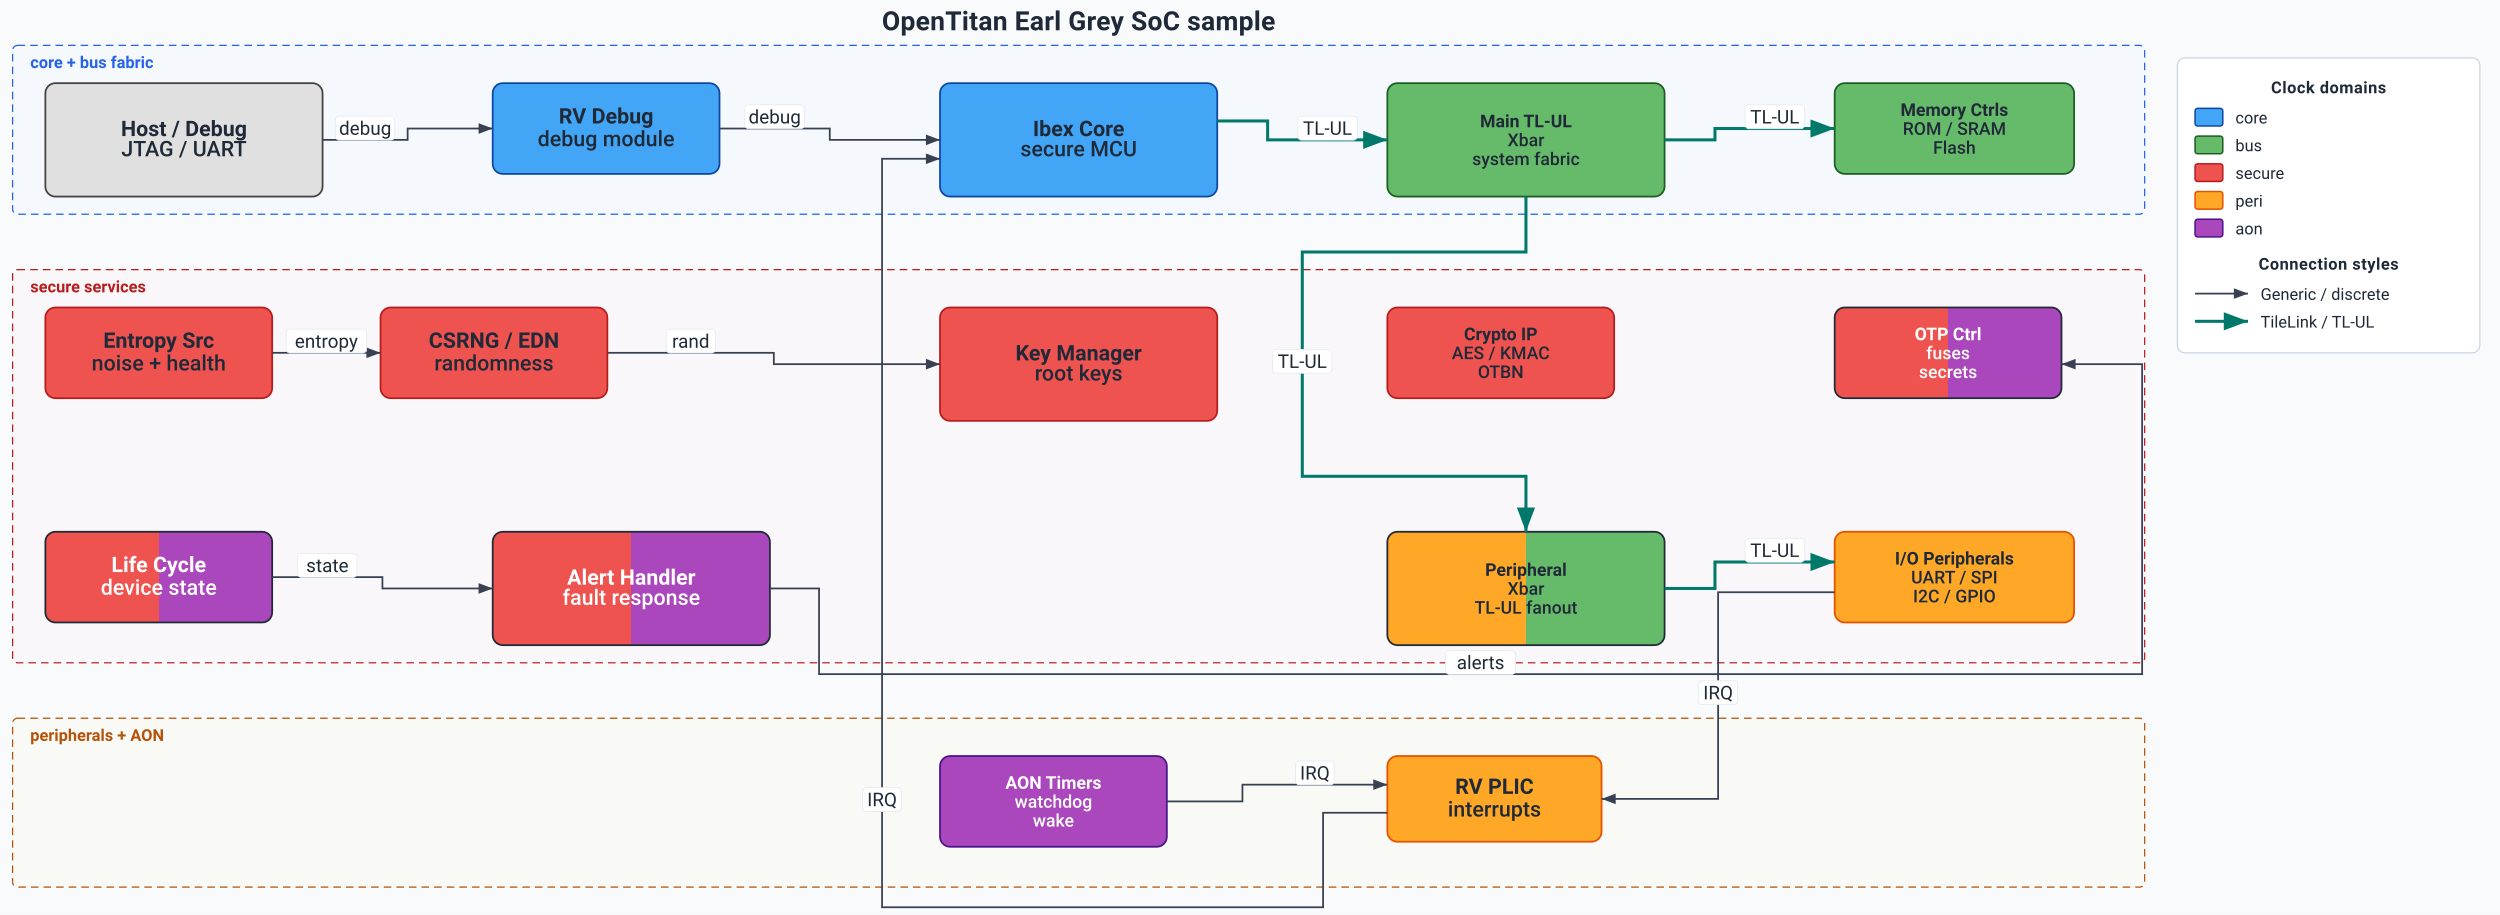
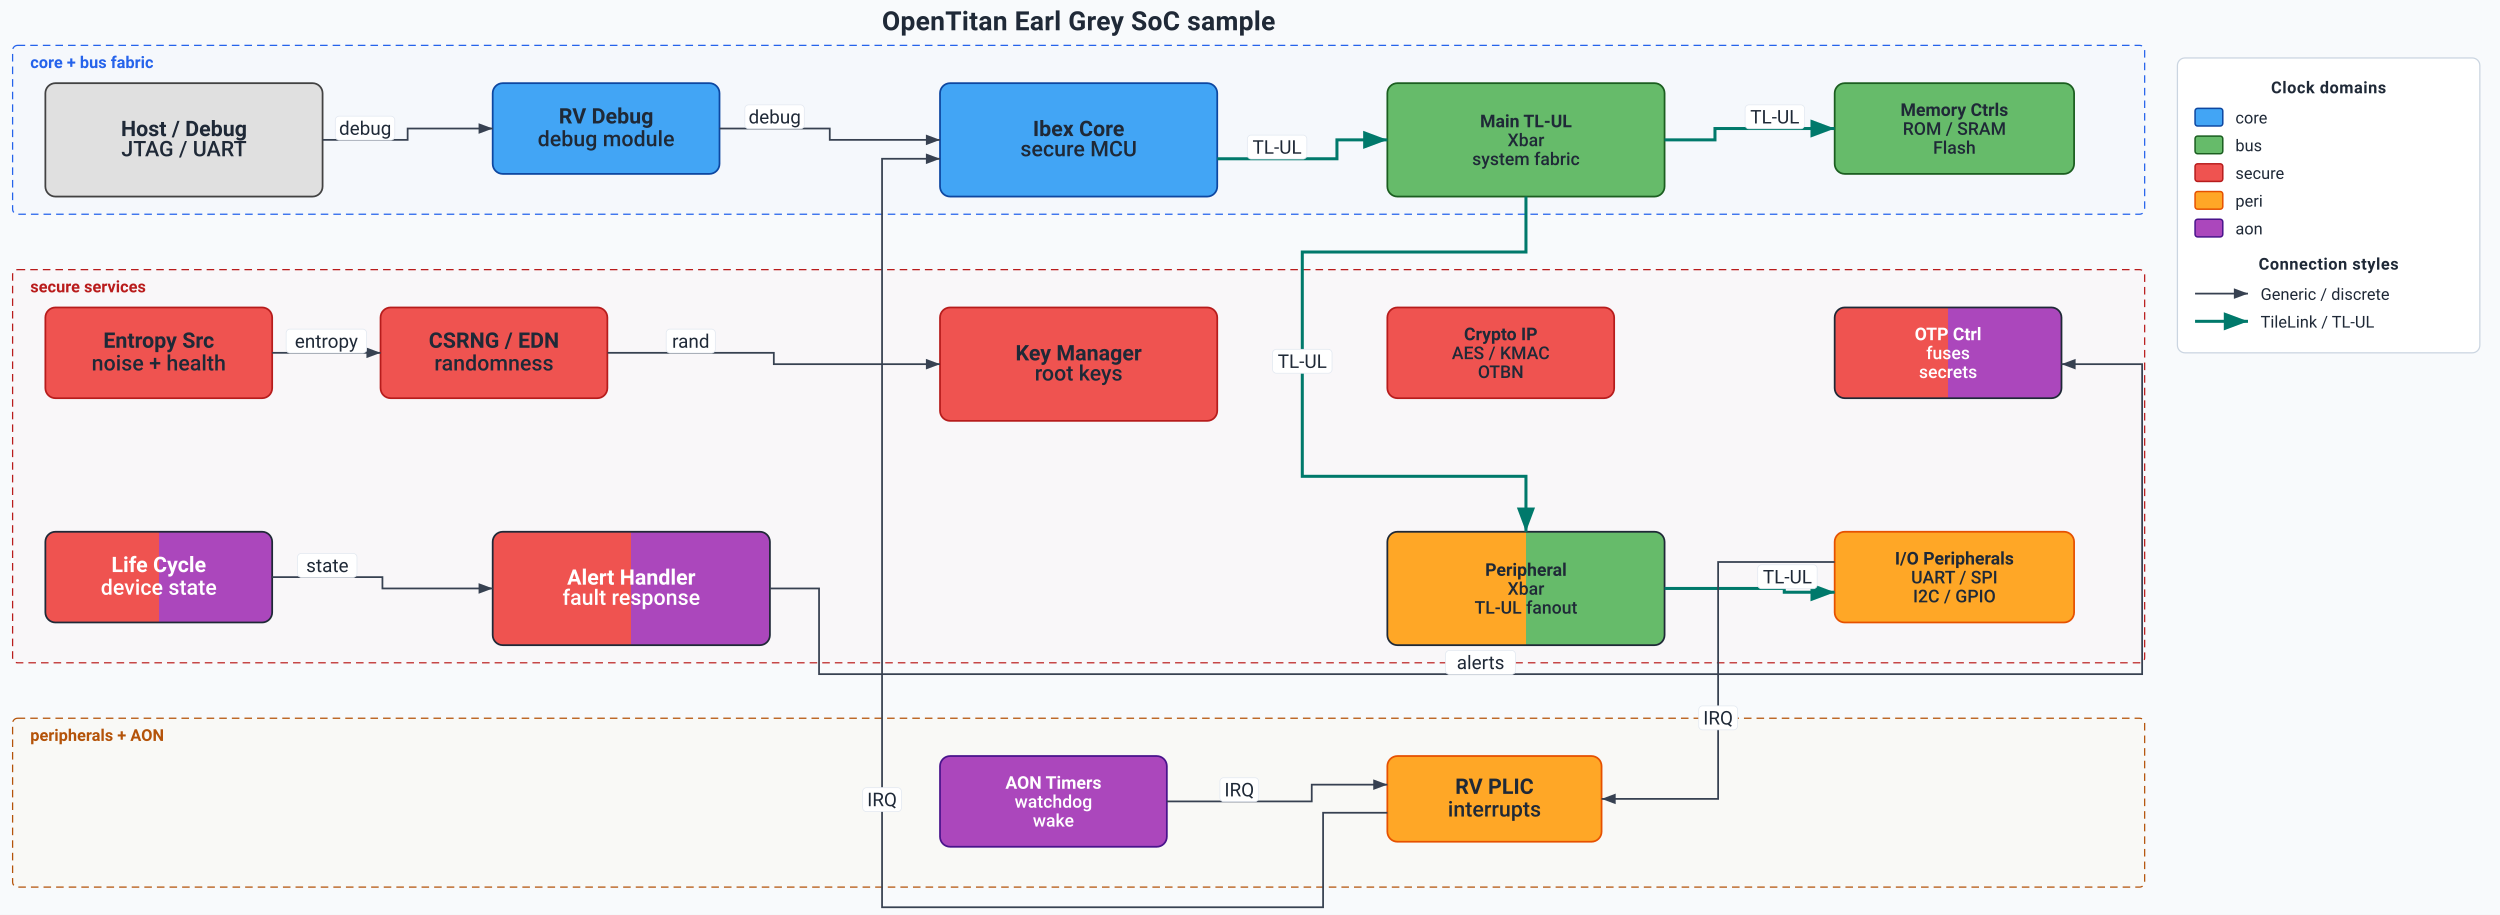
<svg xmlns="http://www.w3.org/2000/svg" width="1984" height="726" viewBox="0 0 1984 726" font-family="ui-sans-serif, system-ui, -apple-system, 'Segoe UI', Roboto, 'Helvetica Neue', Arial, sans-serif" style="background:#f8fafc">
  <defs>
    <marker id="ah-solid" markerWidth="9" markerHeight="9" refX="8" refY="3" orient="auto">
      <path d="M0,0 L0,6 L8,3 z" fill="#1f2937" />
    </marker>
    <marker id="ah-thin" markerWidth="9" markerHeight="9" refX="8" refY="3" orient="auto">
      <path d="M0,0 L0,6 L8,3 z" fill="#374151" />
    </marker>
    <marker id="ah-stream" markerWidth="9" markerHeight="9" refX="8" refY="3" orient="auto">
      <path d="M0,0 L0,6 L8,3 z" fill="#5C5C00" />
    </marker>
    <marker id="ah-axil" markerWidth="9" markerHeight="9" refX="8" refY="3" orient="auto">
      <path d="M0,0 L0,6 L8,3 z" fill="#0D47A1" />
    </marker>
    <marker id="ah-tilelink" markerWidth="9" markerHeight="9" refX="8" refY="3" orient="auto">
      <path d="M0,0 L0,6 L8,3 z" fill="#00796B" />
    </marker>
    <marker id="ah-cdc" markerWidth="9" markerHeight="9" refX="8" refY="3" orient="auto">
      <path d="M0,0 L0,6 L8,3 z" fill="#6A1B9A" />
    </marker>
    <marker id="ah-open" markerWidth="9" markerHeight="9" refX="8" refY="3" orient="auto">
      <path d="M0.5,0.5 L0.5,5.5 L8,3 z" fill="#f8fafc" stroke="#1f2937" stroke-width="1" />
    </marker>
    <linearGradient id="grad-otp_ctrl" x1="0%" y1="0%" x2="100%" y2="0%">
      <stop offset="50%" stop-color="#EF5350" />
      <stop offset="50%" stop-color="#AB47BC" />
    </linearGradient>
    <linearGradient id="grad-lc_ctrl" x1="0%" y1="0%" x2="100%" y2="0%">
      <stop offset="50%" stop-color="#EF5350" />
      <stop offset="50%" stop-color="#AB47BC" />
    </linearGradient>
    <linearGradient id="grad-alert_handler" x1="0%" y1="0%" x2="100%" y2="0%">
      <stop offset="50%" stop-color="#EF5350" />
      <stop offset="50%" stop-color="#AB47BC" />
    </linearGradient>
    <linearGradient id="grad-xbar_peri" x1="0%" y1="0%" x2="100%" y2="0%">
      <stop offset="50%" stop-color="#FFA726" />
      <stop offset="50%" stop-color="#66BB6A" />
    </linearGradient>
  </defs>
  <rect width="1984" height="726" fill="#f8fafc" id="_canvas_bg" />
  <text x="856.0" y="24" text-anchor="middle" font-size="21" font-weight="600" fill="#1f2937" letter-spacing="0.2">OpenTitan Earl Grey SoC sample</text>
  <rect id="band_core_bus" x="10" y="36" width="1692" height="134" fill="#DBEAFE" fill-opacity="0.1" stroke="#2563EB" stroke-width="1" stroke-dasharray="6,4" rx="4" />
  <text x="24" y="54" font-size="13" font-weight="700" fill="#2563EB">core + bus fabric</text>
  <rect id="band_secure_services" x="10" y="214" width="1692" height="312" fill="#FEE2E2" fill-opacity="0.1" stroke="#B91C1C" stroke-width="1" stroke-dasharray="6,4" rx="4" />
  <text x="24" y="232" font-size="13" font-weight="700" fill="#B91C1C">secure services</text>
  <rect id="band_peripheral_aon" x="10" y="570" width="1692" height="134" fill="#FEF3C7" fill-opacity="0.1" stroke="#B45309" stroke-width="1" stroke-dasharray="6,4" rx="4" />
  <text x="24" y="588" font-size="13" font-weight="700" fill="#B45309">peripherals + AON</text>
  <rect id="host" x="36" y="66" width="220" height="90" fill="#E0E0E0" stroke="#424242" stroke-width="1.4" rx="8" />
  <text x="146" y="108" text-anchor="middle" font-size="17" font-weight="600" fill="#1f2937">Host / Debug</text>
  <text x="146" y="124" text-anchor="middle" font-size="17" font-weight="500" fill="#1f2937">JTAG / UART</text>
  <rect id="rv_dm" x="391" y="66" width="180" height="72" fill="#42A5F5" stroke="#0D47A1" stroke-width="1.4" rx="8" />
  <text x="481" y="98" text-anchor="middle" font-size="17" font-weight="600" fill="#1f2937">RV Debug</text>
  <text x="481" y="116" text-anchor="middle" font-size="17" font-weight="500" fill="#1f2937">debug module</text>
  <rect id="ibex" x="746" y="66" width="220" height="90" fill="#42A5F5" stroke="#0D47A1" stroke-width="1.4" rx="8" />
  <text x="856" y="108" text-anchor="middle" font-size="17" font-weight="600" fill="#1f2937">Ibex Core</text>
  <text x="856" y="124" text-anchor="middle" font-size="17" font-weight="500" fill="#1f2937">secure MCU</text>
  <rect id="xbar_main" x="1101" y="66" width="220" height="90" fill="#66BB6A" stroke="#1B5E20" stroke-width="1.4" rx="8" />
  <text x="1211" y="101" text-anchor="middle" font-size="14" font-weight="600" fill="#1f2937">Main TL-UL</text>
  <text x="1211" y="116" text-anchor="middle" font-size="14" font-weight="500" fill="#1f2937">Xbar</text>
  <text x="1211" y="131" text-anchor="middle" font-size="14" font-weight="500" fill="#1f2937">system fabric</text>
  <rect id="mem_ctrls" x="1456" y="66" width="190" height="72" fill="#66BB6A" stroke="#1B5E20" stroke-width="1.4" rx="8" />
  <text x="1551" y="92" text-anchor="middle" font-size="14" font-weight="600" fill="#1f2937">Memory Ctrls</text>
  <text x="1551" y="107" text-anchor="middle" font-size="14" font-weight="500" fill="#1f2937">ROM / SRAM</text>
  <text x="1551" y="122" text-anchor="middle" font-size="14" font-weight="500" fill="#1f2937">Flash</text>
  <rect id="entropy" x="36" y="244" width="180" height="72" fill="#EF5350" stroke="#B71C1C" stroke-width="1.4" rx="8" />
  <text x="126" y="276" text-anchor="middle" font-size="17" font-weight="600" fill="#1f2937">Entropy Src</text>
  <text x="126" y="294" text-anchor="middle" font-size="17" font-weight="500" fill="#1f2937">noise + health</text>
  <rect id="csrng_edn" x="302" y="244" width="180" height="72" fill="#EF5350" stroke="#B71C1C" stroke-width="1.4" rx="8" />
  <text x="392" y="276" text-anchor="middle" font-size="17" font-weight="600" fill="#1f2937">CSRNG / EDN</text>
  <text x="392" y="294" text-anchor="middle" font-size="17" font-weight="500" fill="#1f2937">randomness</text>
  <rect id="keymgr" x="746" y="244" width="220" height="90" fill="#EF5350" stroke="#B71C1C" stroke-width="1.4" rx="8" />
  <text x="856" y="286" text-anchor="middle" font-size="17" font-weight="600" fill="#1f2937">Key Manager</text>
  <text x="856" y="302" text-anchor="middle" font-size="17" font-weight="500" fill="#1f2937">root keys</text>
  <rect id="crypto" x="1101" y="244" width="180" height="72" fill="#EF5350" stroke="#B71C1C" stroke-width="1.4" rx="8" />
  <text x="1191" y="270" text-anchor="middle" font-size="14" font-weight="600" fill="#1f2937">Crypto IP</text>
  <text x="1191" y="285" text-anchor="middle" font-size="14" font-weight="500" fill="#1f2937">AES / KMAC</text>
  <text x="1191" y="300" text-anchor="middle" font-size="14" font-weight="500" fill="#1f2937">OTBN</text>
  <rect id="otp_ctrl" x="1456" y="244" width="180" height="72" fill="url(#grad-otp_ctrl)" stroke="#1f2937" stroke-width="1.4" rx="8" />
  <text x="1546" y="270" text-anchor="middle" font-size="14" font-weight="600" fill="#ffffff">OTP Ctrl</text>
  <text x="1546" y="285" text-anchor="middle" font-size="14" font-weight="500" fill="#ffffff">fuses</text>
  <text x="1546" y="300" text-anchor="middle" font-size="14" font-weight="500" fill="#ffffff">secrets</text>
  <rect id="lc_ctrl" x="36" y="422" width="180" height="72" fill="url(#grad-lc_ctrl)" stroke="#1f2937" stroke-width="1.4" rx="8" />
  <text x="126" y="454" text-anchor="middle" font-size="17" font-weight="600" fill="#ffffff">Life Cycle</text>
  <text x="126" y="472" text-anchor="middle" font-size="17" font-weight="500" fill="#ffffff">device state</text>
  <rect id="alert_handler" x="391" y="422" width="220" height="90" fill="url(#grad-alert_handler)" stroke="#1f2937" stroke-width="1.4" rx="8" />
  <text x="501" y="464" text-anchor="middle" font-size="17" font-weight="600" fill="#ffffff">Alert Handler</text>
  <text x="501" y="480" text-anchor="middle" font-size="17" font-weight="500" fill="#ffffff">fault response</text>
  <rect id="xbar_peri" x="1101" y="422" width="220" height="90" fill="url(#grad-xbar_peri)" stroke="#1f2937" stroke-width="1.4" rx="8" />
  <text x="1211" y="457" text-anchor="middle" font-size="14" font-weight="600" fill="#1f2937">Peripheral</text>
  <text x="1211" y="472" text-anchor="middle" font-size="14" font-weight="500" fill="#1f2937">Xbar</text>
  <text x="1211" y="487" text-anchor="middle" font-size="14" font-weight="500" fill="#1f2937">TL-UL fanout</text>
  <rect id="peripherals" x="1456" y="422" width="190" height="72" fill="#FFA726" stroke="#E65100" stroke-width="1.4" rx="8" />
  <text x="1551" y="448" text-anchor="middle" font-size="14" font-weight="600" fill="#1f2937">I/O Peripherals</text>
  <text x="1551" y="463" text-anchor="middle" font-size="14" font-weight="500" fill="#1f2937">UART / SPI</text>
  <text x="1551" y="478" text-anchor="middle" font-size="14" font-weight="500" fill="#1f2937">I2C / GPIO</text>
  <rect id="aon_timer" x="746" y="600" width="180" height="72" fill="#AB47BC" stroke="#4A148C" stroke-width="1.4" rx="8" />
  <text x="836" y="626" text-anchor="middle" font-size="14" font-weight="600" fill="#ffffff">AON Timers</text>
  <text x="836" y="641" text-anchor="middle" font-size="14" font-weight="500" fill="#ffffff">watchdog</text>
  <text x="836" y="656" text-anchor="middle" font-size="14" font-weight="500" fill="#ffffff">wake</text>
  <rect id="rv_plic" x="1101" y="600" width="170" height="68" fill="#FFA726" stroke="#E65100" stroke-width="1.4" rx="8" />
  <text x="1186" y="630" text-anchor="middle" font-size="17" font-weight="600" fill="#1f2937">RV PLIC</text>
  <text x="1186" y="648" text-anchor="middle" font-size="17" font-weight="500" fill="#1f2937">interrupts</text>
  <path id="edge_host_to_rv_dm" d="M 256.0,111.0 L 323.5,111.0 L 323.5,102.0 L 391.0,102.0" stroke="#374151" stroke-width="1.4" fill="none" marker-end="url(#ah-thin)" />
  <rect x="266.1" y="92.2" width="47.2" height="19.0" fill="#ffffff" stroke="#e2e8f0" stroke-width="0.6" rx="3" />
  <text x="289.8" y="107.0" text-anchor="middle" font-size="15" fill="#1f2937">debug</text>
  <path id="edge_rv_dm_to_ibex" d="M 571.0,102.0 L 658.5,102.0 L 658.5,111.0 L 746.0,111.0" stroke="#374151" stroke-width="1.4" fill="none" marker-end="url(#ah-thin)" />
  <rect x="591.1" y="83.2" width="47.2" height="19.0" fill="#ffffff" stroke="#e2e8f0" stroke-width="0.6" rx="3" />
  <text x="614.8" y="98.0" text-anchor="middle" font-size="15" fill="#1f2937">debug</text>
-   <path id="edge_ibex_to_xbar_main" d="M 966.0,96.0 L 1006.0,96.0 L 1006.0,111.0 L 1101.0,111.0" stroke="#00796B" stroke-width="2.4" fill="none" marker-end="url(#ah-tilelink)" />
-   <rect x="1029.9" y="92.2" width="47.2" height="19.0" fill="#ffffff" stroke="#e2e8f0" stroke-width="0.6" rx="3" />
-   <text x="1053.5" y="107.0" text-anchor="middle" font-size="15" fill="#1f2937">TL-UL</text>
+   <path id="edge_ibex_to_xbar_main" d="M 966.0,126.0 L 1061.0,126.0 L 1061.0,111.0 L 1101.0,111.0" stroke="#00796B" stroke-width="2.4" fill="none" marker-end="url(#ah-tilelink)" />
+   <rect x="989.9" y="107.2" width="47.2" height="19.0" fill="#ffffff" stroke="#e2e8f0" stroke-width="0.6" rx="3" />
+   <text x="1013.5" y="122.0" text-anchor="middle" font-size="15" fill="#1f2937">TL-UL</text>
  <path id="edge_xbar_main_to_mem_ctrls" d="M 1321.0,111.0 L 1361.0,111.0 L 1361.0,102.0 L 1456.0,102.0" stroke="#00796B" stroke-width="2.4" fill="none" marker-end="url(#ah-tilelink)" />
  <rect x="1384.9" y="83.2" width="47.2" height="19.0" fill="#ffffff" stroke="#e2e8f0" stroke-width="0.6" rx="3" />
  <text x="1408.5" y="98.0" text-anchor="middle" font-size="15" fill="#1f2937">TL-UL</text>
  <path id="edge_xbar_main_to_xbar_peri" d="M 1211.0,156.0 L 1211.0,200.0 L 1033.5,200.0 L 1033.5,378.0 L 1211.0,378.0 L 1211.0,422.0" stroke="#00796B" stroke-width="2.4" fill="none" marker-end="url(#ah-tilelink)" />
  <rect x="1009.9" y="277.2" width="47.2" height="19.0" fill="#ffffff" stroke="#e2e8f0" stroke-width="0.6" rx="3" />
  <text x="1033.5" y="292.0" text-anchor="middle" font-size="15" fill="#1f2937">TL-UL</text>
  <path id="edge_entropy_to_csrng_edn" d="M 216.0,280.0 L 302.0,280.0" stroke="#374151" stroke-width="1.4" fill="none" marker-end="url(#ah-thin)" />
  <rect x="227.1" y="261.2" width="63.8" height="19.0" fill="#ffffff" stroke="#e2e8f0" stroke-width="0.6" rx="3" />
  <text x="259.0" y="276.0" text-anchor="middle" font-size="15" fill="#1f2937">entropy</text>
  <path id="edge_csrng_edn_to_keymgr" d="M 482.2,280.0 L 614.1,280.0 L 614.1,289.0 L 746.0,289.0" stroke="#374151" stroke-width="1.4" fill="none" marker-end="url(#ah-thin)" />
  <rect x="528.7" y="261.2" width="39.0" height="19.0" fill="#ffffff" stroke="#e2e8f0" stroke-width="0.6" rx="3" />
  <text x="548.2" y="276.0" text-anchor="middle" font-size="15" fill="#1f2937">rand</text>
  <path id="edge_lc_ctrl_to_alert_handler" d="M 216.0,458.0 L 303.5,458.0 L 303.5,467.0 L 391.0,467.0" stroke="#374151" stroke-width="1.4" fill="none" marker-end="url(#ah-thin)" />
  <rect x="236.1" y="439.2" width="47.2" height="19.0" fill="#ffffff" stroke="#e2e8f0" stroke-width="0.6" rx="3" />
  <text x="259.8" y="454.0" text-anchor="middle" font-size="15" fill="#1f2937">state</text>
  <path id="edge_alert_handler_to_otp_ctrl" d="M 611.0,467.0 L 650.0,467.0 L 650.0,535.0 L 1700.0,535.0 L 1700.0,289.0 L 1636.0,289.0" stroke="#374151" stroke-width="1.4" fill="none" marker-end="url(#ah-thin)" />
  <rect x="1147.2" y="516.2" width="55.5" height="19.0" fill="#ffffff" stroke="#e2e8f0" stroke-width="0.6" rx="3" />
  <text x="1175.0" y="531.0" text-anchor="middle" font-size="15" fill="#1f2937">alerts</text>
-   <path id="edge_xbar_peri_to_peripherals" d="M 1321.0,467.0 L 1361.0,467.0 L 1361.0,446.0 L 1456.0,446.0" stroke="#00796B" stroke-width="2.4" fill="none" marker-end="url(#ah-tilelink)" />
-   <rect x="1384.9" y="427.2" width="47.2" height="19.0" fill="#ffffff" stroke="#e2e8f0" stroke-width="0.6" rx="3" />
-   <text x="1408.5" y="442.0" text-anchor="middle" font-size="15" fill="#1f2937">TL-UL</text>
-   <path id="edge_peripherals_to_rv_plic" d="M 1456.0,470.0 L 1363.5,470.0 L 1363.5,634.0 L 1271.0,634.0" stroke="#374151" stroke-width="1.4" fill="none" marker-end="url(#ah-thin)" />
-   <rect x="1348.1" y="540.2" width="30.8" height="19.0" fill="#ffffff" stroke="#e2e8f0" stroke-width="0.6" rx="3" />
-   <text x="1363.5" y="555.0" text-anchor="middle" font-size="15" fill="#1f2937">IRQ</text>
-   <path id="edge_aon_timer_to_rv_plic" d="M 926.0,636.0 L 986.0,636.0 L 986.0,622.7 L 1101.0,622.7" stroke="#374151" stroke-width="1.4" fill="none" marker-end="url(#ah-thin)" />
-   <rect x="1028.1" y="603.9" width="30.8" height="19.0" fill="#ffffff" stroke="#e2e8f0" stroke-width="0.6" rx="3" />
-   <text x="1043.5" y="618.7" text-anchor="middle" font-size="15" fill="#1f2937">IRQ</text>
+   <path id="edge_xbar_peri_to_peripherals" d="M 1321.0,467.0 L 1416.0,467.0 L 1416.0,470.0 L 1456.0,470.0" stroke="#00796B" stroke-width="2.4" fill="none" marker-end="url(#ah-tilelink)" />
+   <rect x="1394.9" y="448.2" width="47.2" height="19.0" fill="#ffffff" stroke="#e2e8f0" stroke-width="0.6" rx="3" />
+   <text x="1418.5" y="463.0" text-anchor="middle" font-size="15" fill="#1f2937">TL-UL</text>
+   <path id="edge_peripherals_to_rv_plic" d="M 1456.0,446.0 L 1363.5,446.0 L 1363.5,634.0 L 1271.0,634.0" stroke="#374151" stroke-width="1.4" fill="none" marker-end="url(#ah-thin)" />
+   <rect x="1348.1" y="560.2" width="30.8" height="19.0" fill="#ffffff" stroke="#e2e8f0" stroke-width="0.6" rx="3" />
+   <text x="1363.5" y="575.0" text-anchor="middle" font-size="15" fill="#1f2937">IRQ</text>
+   <path id="edge_aon_timer_to_rv_plic" d="M 926.0,636.0 L 1041.0,636.0 L 1041.0,622.7 L 1101.0,622.7" stroke="#374151" stroke-width="1.4" fill="none" marker-end="url(#ah-thin)" />
+   <rect x="968.1" y="617.2" width="30.8" height="19.0" fill="#ffffff" stroke="#e2e8f0" stroke-width="0.6" rx="3" />
+   <text x="983.5" y="632.0" text-anchor="middle" font-size="15" fill="#1f2937">IRQ</text>
  <path id="edge_rv_plic_to_ibex" d="M 1101.0,645.0 L 1050.0,645.0 L 1050.0,720.0 L 700.0,720.0 L 700.0,126.0 L 746.0,126.0" stroke="#374151" stroke-width="1.4" fill="none" marker-end="url(#ah-thin)" />
  <rect x="684.6" y="625.1" width="30.8" height="19.0" fill="#ffffff" stroke="#e2e8f0" stroke-width="0.6" rx="3" />
  <text x="700.0" y="639.8" text-anchor="middle" font-size="15" fill="#1f2937">IRQ</text>
  <rect id="legend_card" x="1728" y="46" width="240" height="234" fill="#ffffff" stroke="#cbd5e1" stroke-width="1" rx="6" />
  <text x="1848" y="74" text-anchor="middle" font-size="13" font-weight="700" fill="#1f2937" letter-spacing="0.4">Clock domains</text>
  <rect x="1742" y="86" width="22" height="14" fill="#42A5F5" stroke="#0D47A1" stroke-width="1.2" rx="2" />
  <text x="1774" y="98" font-size="13" fill="#1f2937">core</text>
  <rect x="1742" y="108" width="22" height="14" fill="#66BB6A" stroke="#1B5E20" stroke-width="1.2" rx="2" />
  <text x="1774" y="120" font-size="13" fill="#1f2937">bus</text>
  <rect x="1742" y="130" width="22" height="14" fill="#EF5350" stroke="#B71C1C" stroke-width="1.2" rx="2" />
  <text x="1774" y="142" font-size="13" fill="#1f2937">secure</text>
  <rect x="1742" y="152" width="22" height="14" fill="#FFA726" stroke="#E65100" stroke-width="1.2" rx="2" />
  <text x="1774" y="164" font-size="13" fill="#1f2937">peri</text>
  <rect x="1742" y="174" width="22" height="14" fill="#AB47BC" stroke="#4A148C" stroke-width="1.2" rx="2" />
  <text x="1774" y="186" font-size="13" fill="#1f2937">aon</text>
  <text x="1848" y="214" text-anchor="middle" font-size="13" font-weight="700" fill="#1f2937" letter-spacing="0.4">Connection styles</text>
  <path id="legend-arrow-generic" d="M 1742,233.0 L 1784,233.0" stroke="#374151" stroke-width="1.4" fill="none" marker-end="url(#ah-thin)" />
  <text x="1794" y="238" font-size="13" fill="#1f2937">Generic / discrete</text>
  <path id="legend-arrow-tilelink" d="M 1742,255.0 L 1784,255.0" stroke="#00796B" stroke-width="2.4" fill="none" marker-end="url(#ah-tilelink)" />
  <text x="1794" y="260" font-size="13" fill="#1f2937">TileLink / TL-UL</text>
</svg>
